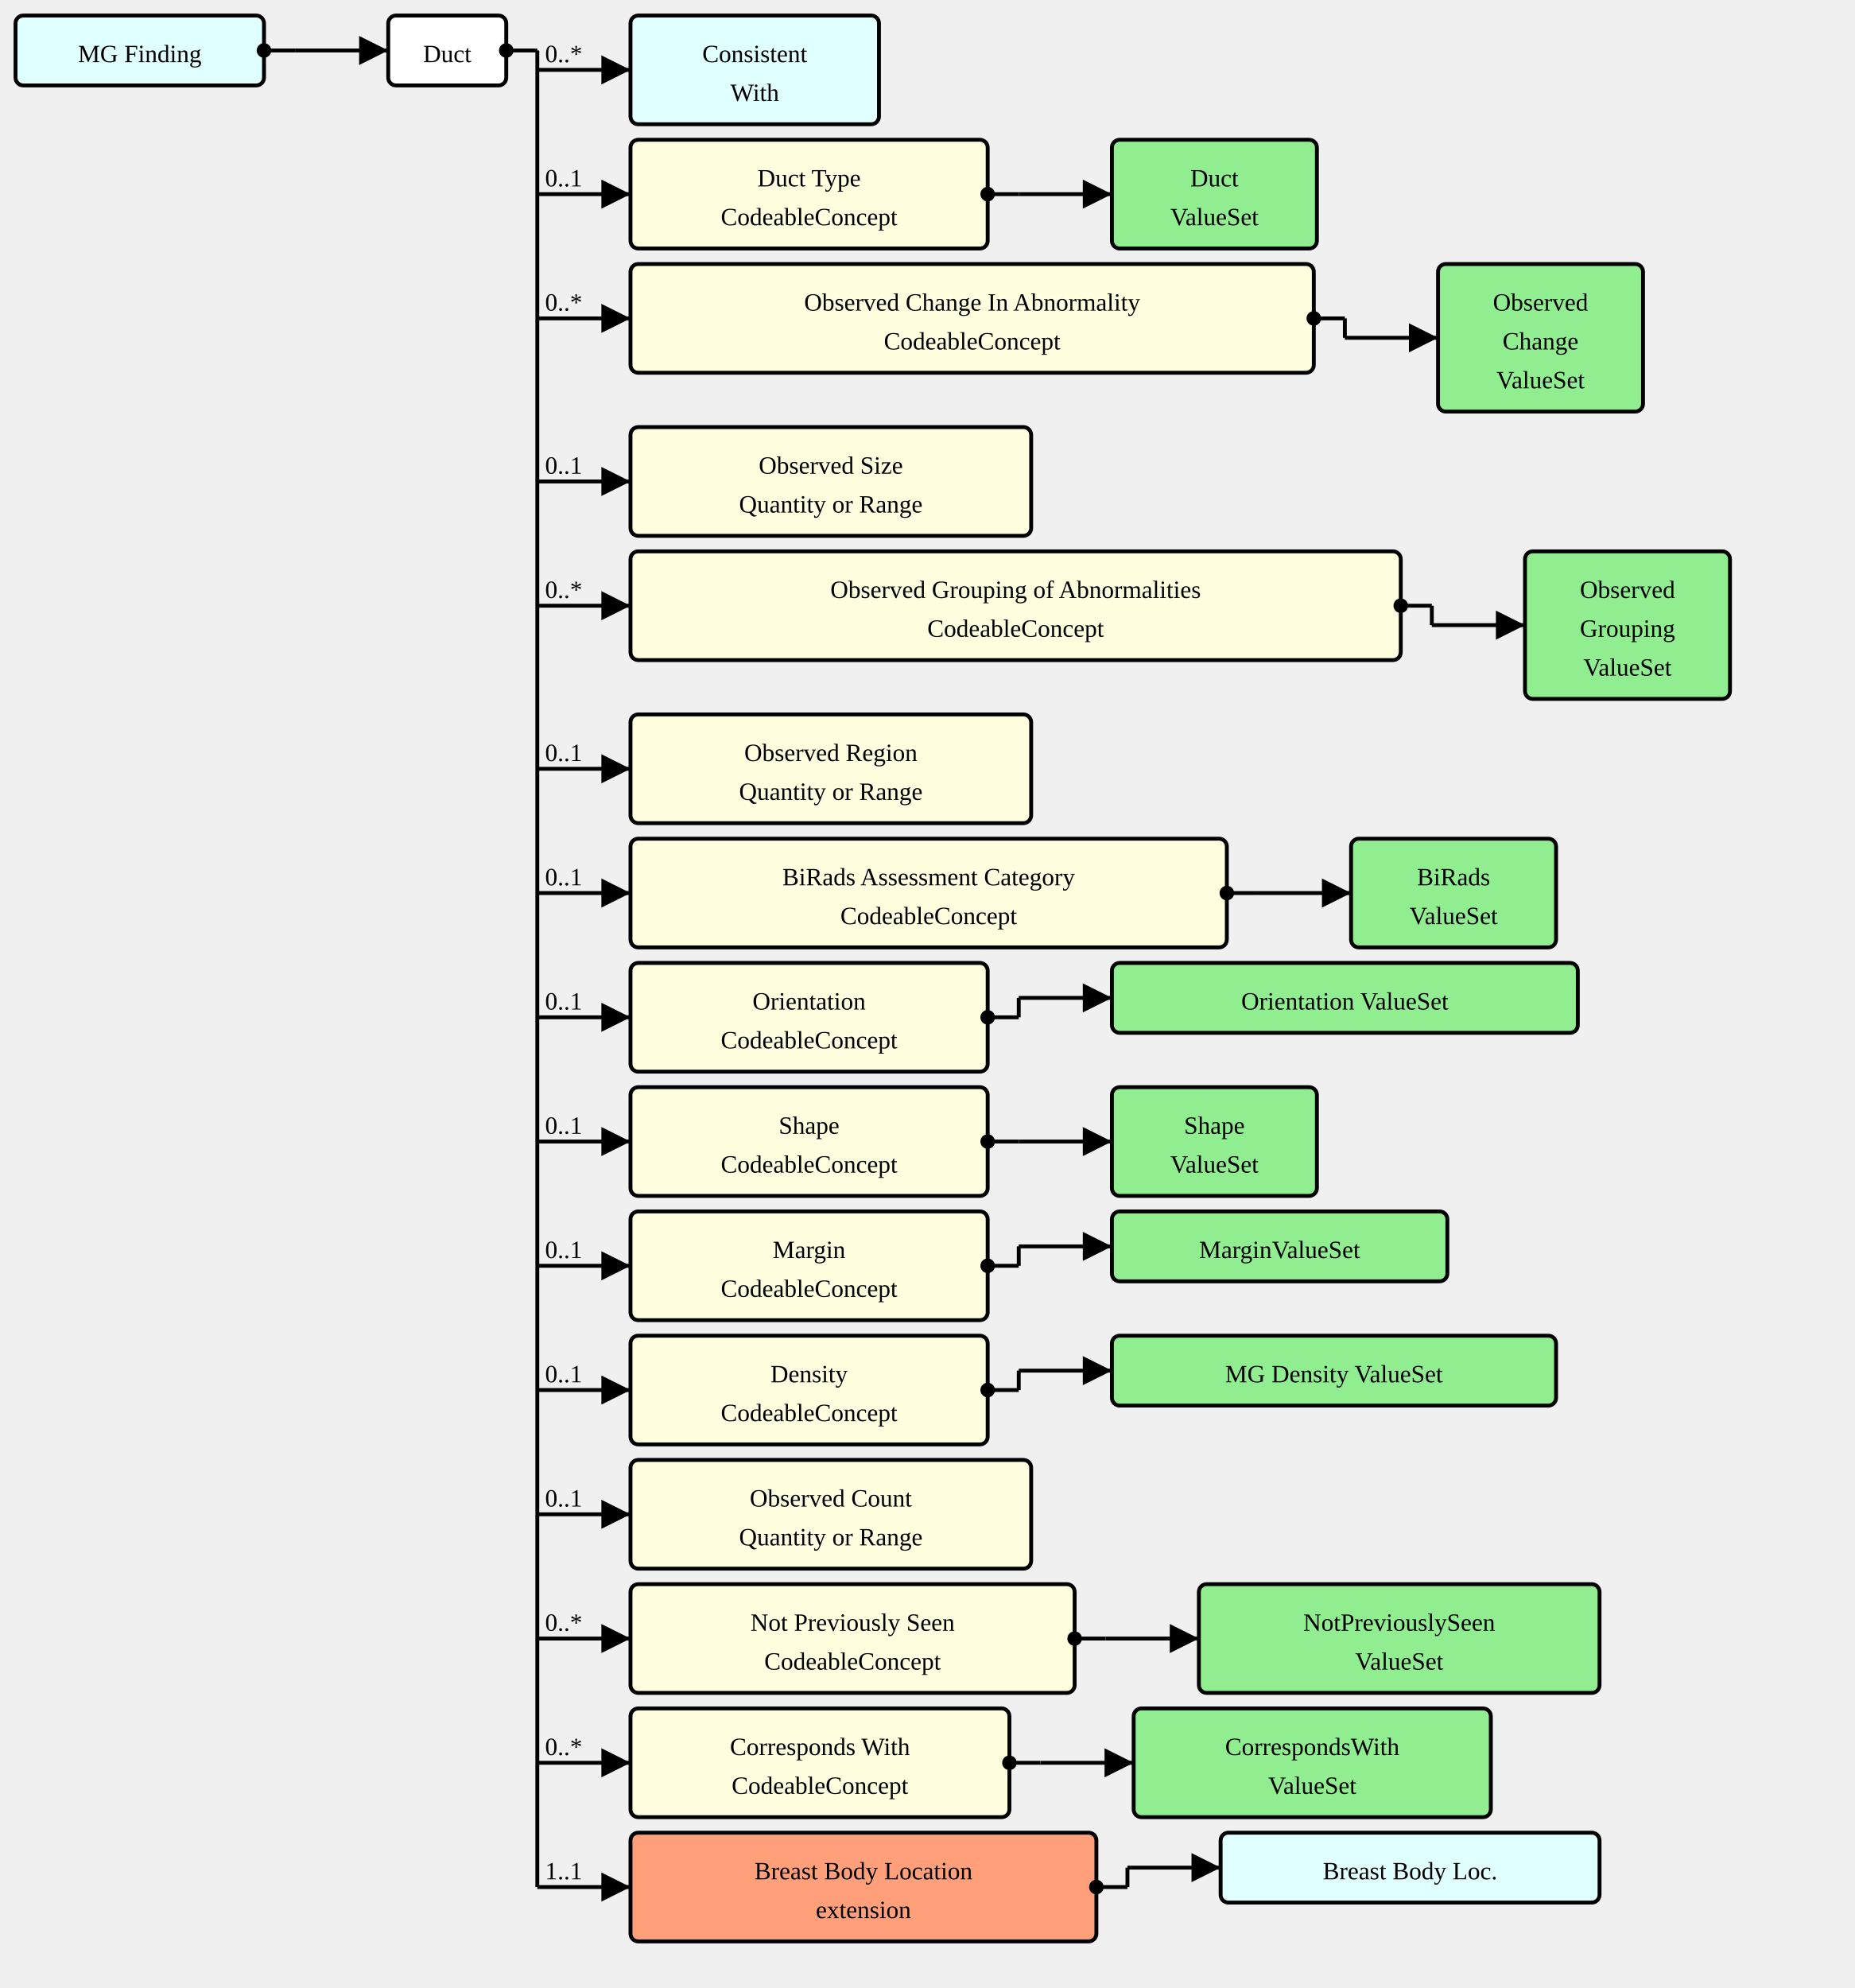
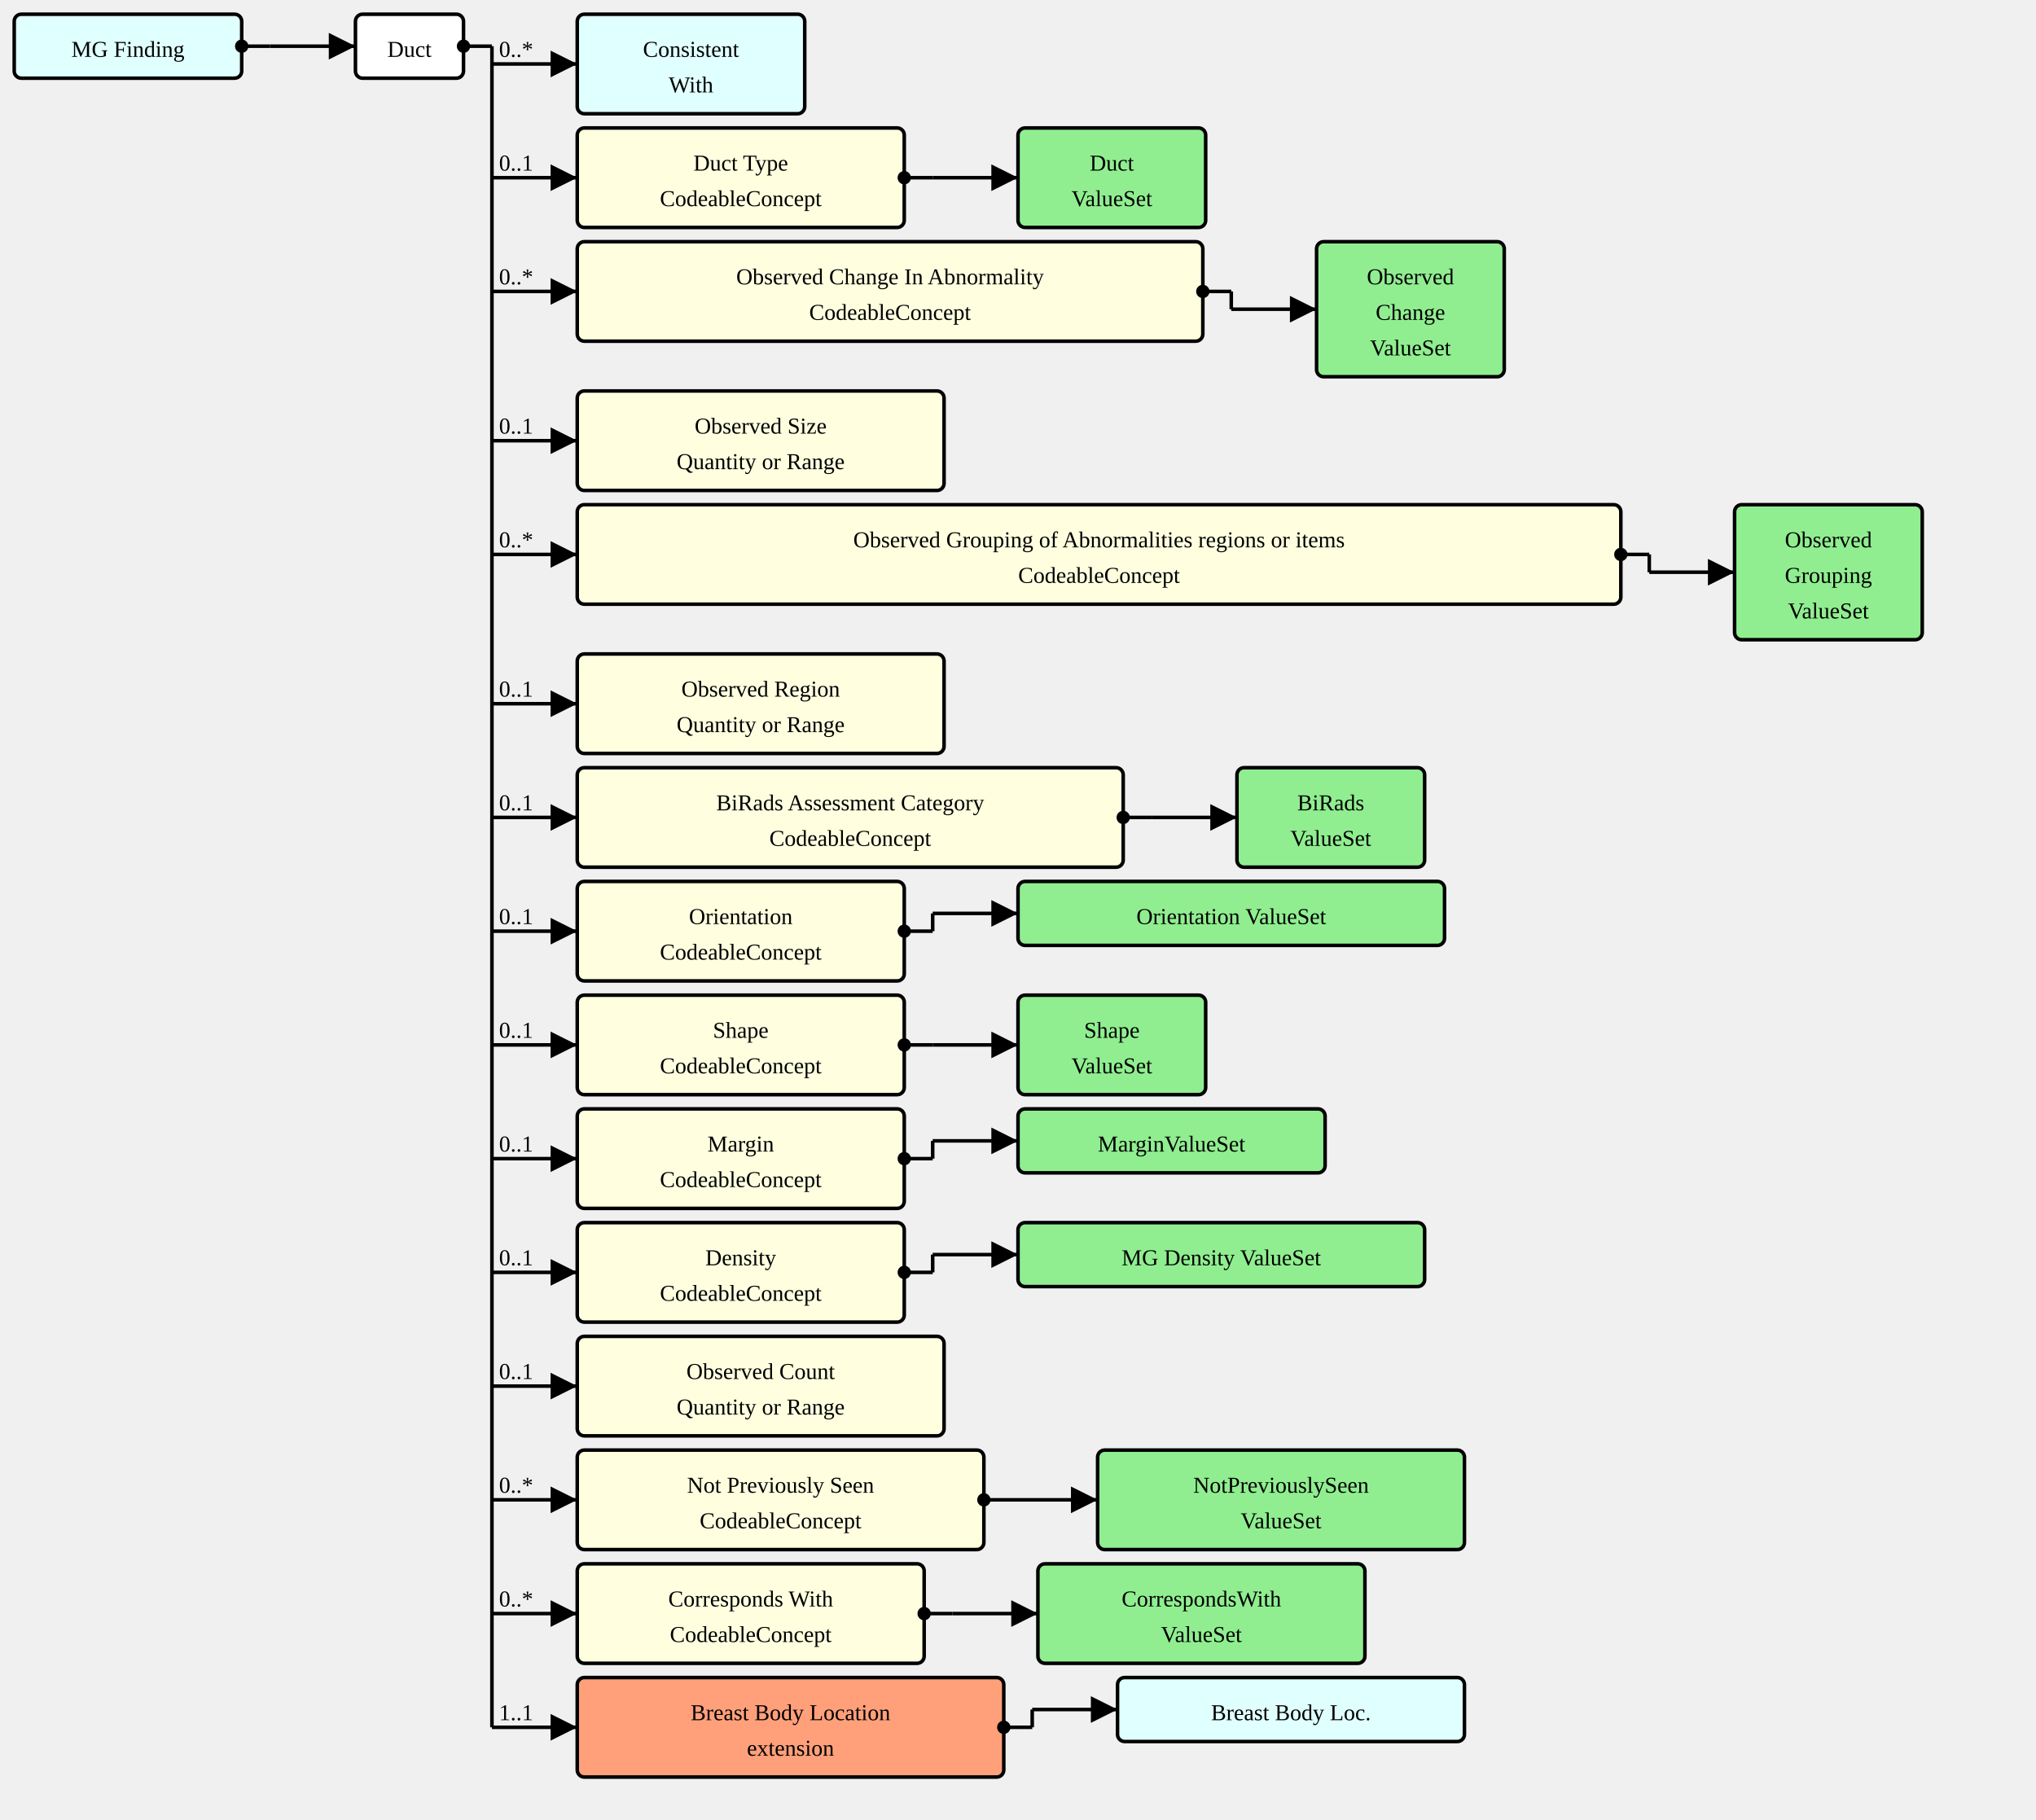
- <svg xmlns="http://www.w3.org/2000/svg" version="1.1" width="895.5" height="960">
+ <svg xmlns="http://www.w3.org/2000/svg" version="1.1" width="1074" height="960">
  <defs>
    <marker id="arrowStart" markerWidth="3.75" markerHeight="3.75" markerUnits="px" refX="1.875" refY="1.875">
      <circle fill="Black" stroke-width="0" cx="1.875" cy="1.875" r="1.875" />
    </marker>
    <marker id="arrowEnd" markerWidth="7.5" markerHeight="7.5" markerUnits="px" refX="7.5" refY="3.75">
      <polygon fill="Black" stroke-width="0" points="0 0 7.5 3.75 0 7.5" />
    </marker>
  </defs>
  <g>
    <g transform="translate(7.5 7.5)">
      <rect fill="LightCyan" stroke="Black" stroke-width="1.875" x="0" y="0" width="120" height="33.75" rx="3.75" ry="3.75" />
      <a href="./StructureDefinition-MGFinding.html" target="_top">
        <text x="60" y="22.5" text-anchor="middle">MG Finding</text>
      </a>
    </g>
    <line stroke="Black" stroke-width="1.875" marker-end="url(#arrowEnd)" x1="142.5" y1="24.375" x2="187.5" y2="24.375" />
    <text x="146.25" y="20.625" text-anchor="left" />
    <line stroke="Black" stroke-width="1.875" marker-start="url(#arrowStart)" x1="127.5" y1="24.375" x2="142.5" y2="24.375" />
    <line stroke="Black" stroke-width="1.875" x1="142.5" y1="24.375" x2="142.5" y2="24.375" />
  </g>
  <g>
    <g transform="translate(187.5 7.5)">
      <rect fill="White" stroke="Black" stroke-width="1.875" x="0" y="0" width="57" height="33.75" rx="3.75" ry="3.75" />
      <text x="28.5" y="22.5" text-anchor="middle">Duct</text>
    </g>
    <line stroke="Black" stroke-width="1.875" marker-end="url(#arrowEnd)" x1="259.5" y1="33.75" x2="304.5" y2="33.75" />
    <text x="263.25" y="30" text-anchor="left">0..*</text>
    <line stroke="Black" stroke-width="1.875" marker-end="url(#arrowEnd)" x1="259.5" y1="93.75" x2="304.5" y2="93.75" />
    <text x="263.25" y="90" text-anchor="left">0..1</text>
    <line stroke="Black" stroke-width="1.875" marker-end="url(#arrowEnd)" x1="259.5" y1="153.75" x2="304.5" y2="153.75" />
    <text x="263.25" y="150" text-anchor="left">0..*</text>
    <line stroke="Black" stroke-width="1.875" marker-end="url(#arrowEnd)" x1="259.5" y1="232.5" x2="304.5" y2="232.5" />
    <text x="263.25" y="228.75" text-anchor="left">0..1</text>
    <line stroke="Black" stroke-width="1.875" marker-end="url(#arrowEnd)" x1="259.5" y1="292.5" x2="304.5" y2="292.5" />
    <text x="263.25" y="288.75" text-anchor="left">0..*</text>
    <line stroke="Black" stroke-width="1.875" marker-end="url(#arrowEnd)" x1="259.5" y1="371.25" x2="304.5" y2="371.25" />
    <text x="263.25" y="367.5" text-anchor="left">0..1</text>
    <line stroke="Black" stroke-width="1.875" marker-end="url(#arrowEnd)" x1="259.5" y1="431.25" x2="304.5" y2="431.25" />
    <text x="263.25" y="427.5" text-anchor="left">0..1</text>
    <line stroke="Black" stroke-width="1.875" marker-end="url(#arrowEnd)" x1="259.5" y1="491.25" x2="304.5" y2="491.25" />
    <text x="263.25" y="487.5" text-anchor="left">0..1</text>
    <line stroke="Black" stroke-width="1.875" marker-end="url(#arrowEnd)" x1="259.5" y1="551.25" x2="304.5" y2="551.25" />
    <text x="263.25" y="547.5" text-anchor="left">0..1</text>
    <line stroke="Black" stroke-width="1.875" marker-end="url(#arrowEnd)" x1="259.5" y1="611.25" x2="304.5" y2="611.25" />
    <text x="263.25" y="607.5" text-anchor="left">0..1</text>
    <line stroke="Black" stroke-width="1.875" marker-end="url(#arrowEnd)" x1="259.5" y1="671.25" x2="304.5" y2="671.25" />
    <text x="263.25" y="667.5" text-anchor="left">0..1</text>
    <line stroke="Black" stroke-width="1.875" marker-end="url(#arrowEnd)" x1="259.5" y1="731.25" x2="304.5" y2="731.25" />
    <text x="263.25" y="727.5" text-anchor="left">0..1</text>
    <line stroke="Black" stroke-width="1.875" marker-end="url(#arrowEnd)" x1="259.5" y1="791.25" x2="304.5" y2="791.25" />
    <text x="263.25" y="787.5" text-anchor="left">0..*</text>
    <line stroke="Black" stroke-width="1.875" marker-end="url(#arrowEnd)" x1="259.5" y1="851.25" x2="304.5" y2="851.25" />
    <text x="263.25" y="847.5" text-anchor="left">0..*</text>
    <line stroke="Black" stroke-width="1.875" marker-end="url(#arrowEnd)" x1="259.5" y1="911.25" x2="304.5" y2="911.25" />
    <text x="263.25" y="907.5" text-anchor="left">1..1</text>
    <line stroke="Black" stroke-width="1.875" marker-start="url(#arrowStart)" x1="244.5" y1="24.375" x2="259.5" y2="24.375" />
    <line stroke="Black" stroke-width="1.875" x1="259.5" y1="24.375" x2="259.5" y2="911.25" />
  </g>
  <g>
    <g transform="translate(304.5 7.5)">
      <rect fill="LightCyan" stroke="Black" stroke-width="1.875" x="0" y="0" width="120" height="52.5" rx="3.75" ry="3.75" />
      <a href="./StructureDefinition-ConsistentWith.html" target="_top">
        <text x="60" y="22.5" text-anchor="middle">Consistent</text>
      </a>
      <a href="./StructureDefinition-ConsistentWith.html" target="_top">
        <text x="60" y="41.25" text-anchor="middle">With</text>
      </a>
    </g>
  </g>
  <g>
    <g transform="translate(304.5 67.5)">
      <a href="StructureDefinition-AbnormalityDuct-definitions.html#Observation.component:ductType" target="_top">
        <rect fill="LightYellow" stroke="Black" stroke-width="1.875" x="0" y="0" width="172.5" height="52.5" rx="3.75" ry="3.75" />
      </a>
      <a href="StructureDefinition-AbnormalityDuct-definitions.html#Observation.component:ductType" target="_top">
        <text x="86.25" y="22.5" text-anchor="middle">Duct Type</text>
      </a>
      <a href="StructureDefinition-AbnormalityDuct-definitions.html#Observation.component:ductType" target="_top">
        <text x="86.25" y="41.25" text-anchor="middle">CodeableConcept</text>
      </a>
    </g>
    <line stroke="Black" stroke-width="1.875" marker-end="url(#arrowEnd)" x1="492" y1="93.75" x2="537" y2="93.75" />
    <line stroke="Black" stroke-width="1.875" marker-start="url(#arrowStart)" x1="477" y1="93.75" x2="492" y2="93.75" />
    <line stroke="Black" stroke-width="1.875" x1="492" y1="93.75" x2="492" y2="93.75" />
  </g>
  <g>
    <g transform="translate(537 67.5)">
      <rect fill="LightGreen" stroke="Black" stroke-width="1.875" x="0" y="0" width="99" height="52.5" rx="3.75" ry="3.75" />
      <a href="./ValueSet-AbnormalityDuctTypeVS.html" target="_top">
        <text x="49.5" y="22.5" text-anchor="middle">Duct</text>
      </a>
      <a href="./ValueSet-AbnormalityDuctTypeVS.html" target="_top">
        <text x="49.5" y="41.25" text-anchor="middle">ValueSet</text>
      </a>
    </g>
  </g>
  <g>
    <g transform="translate(304.5 127.5)">
      <a href="StructureDefinition-AbnormalityDuct-definitions.html#Observation.component:observedChanges" target="_top">
        <rect fill="LightYellow" stroke="Black" stroke-width="1.875" x="0" y="0" width="330" height="52.5" rx="3.75" ry="3.75" />
      </a>
      <a href="StructureDefinition-AbnormalityDuct-definitions.html#Observation.component:observedChanges" target="_top">
        <text x="165" y="22.5" text-anchor="middle">Observed Change In Abnormality</text>
      </a>
      <a href="StructureDefinition-AbnormalityDuct-definitions.html#Observation.component:observedChanges" target="_top">
        <text x="165" y="41.25" text-anchor="middle">CodeableConcept</text>
      </a>
    </g>
    <line stroke="Black" stroke-width="1.875" marker-end="url(#arrowEnd)" x1="649.5" y1="163.125" x2="694.5" y2="163.125" />
    <line stroke="Black" stroke-width="1.875" marker-start="url(#arrowStart)" x1="634.5" y1="153.75" x2="649.5" y2="153.75" />
    <line stroke="Black" stroke-width="1.875" x1="649.5" y1="153.75" x2="649.5" y2="163.125" />
  </g>
  <g>
    <g transform="translate(694.5 127.5)">
      <rect fill="LightGreen" stroke="Black" stroke-width="1.875" x="0" y="0" width="99" height="71.25" rx="3.75" ry="3.75" />
      <a href="./ValueSet-ObservedChangesVS.html" target="_top">
        <text x="49.5" y="22.5" text-anchor="middle">Observed</text>
      </a>
      <a href="./ValueSet-ObservedChangesVS.html" target="_top">
        <text x="49.5" y="41.25" text-anchor="middle">Change</text>
      </a>
      <a href="./ValueSet-ObservedChangesVS.html" target="_top">
        <text x="49.5" y="60" text-anchor="middle">ValueSet</text>
      </a>
    </g>
  </g>
  <g>
    <g transform="translate(304.5 206.25)">
      <a href="StructureDefinition-AbnormalityDuct-definitions.html#Observation.component:observedSize" target="_top">
        <rect fill="LightYellow" stroke="Black" stroke-width="1.875" x="0" y="0" width="193.5" height="52.5" rx="3.75" ry="3.75" />
      </a>
      <a href="StructureDefinition-AbnormalityDuct-definitions.html#Observation.component:observedSize" target="_top">
        <text x="96.75" y="22.5" text-anchor="middle">Observed Size</text>
      </a>
      <a href="StructureDefinition-AbnormalityDuct-definitions.html#Observation.component:observedSize" target="_top">
        <text x="96.75" y="41.25" text-anchor="middle">Quantity or Range</text>
      </a>
    </g>
  </g>
  <g>
    <g transform="translate(304.5 266.25)">
      <a href="StructureDefinition-AbnormalityDuct-definitions.html#Observation.component:observedGrouping" target="_top">
-         <rect fill="LightYellow" stroke="Black" stroke-width="1.875" x="0" y="0" width="372" height="52.5" rx="3.75" ry="3.75" />
+         <rect fill="LightYellow" stroke="Black" stroke-width="1.875" x="0" y="0" width="550.5" height="52.5" rx="3.75" ry="3.75" />
      </a>
      <a href="StructureDefinition-AbnormalityDuct-definitions.html#Observation.component:observedGrouping" target="_top">
-         <text x="186" y="22.5" text-anchor="middle">Observed Grouping of Abnormalities</text>
+         <text x="275.25" y="22.5" text-anchor="middle">Observed Grouping of Abnormalities regions or items</text>
      </a>
      <a href="StructureDefinition-AbnormalityDuct-definitions.html#Observation.component:observedGrouping" target="_top">
-         <text x="186" y="41.25" text-anchor="middle">CodeableConcept</text>
-       </a>
-     </g>
-     <line stroke="Black" stroke-width="1.875" marker-end="url(#arrowEnd)" x1="691.5" y1="301.875" x2="736.5" y2="301.875" />
-     <line stroke="Black" stroke-width="1.875" marker-start="url(#arrowStart)" x1="676.5" y1="292.5" x2="691.5" y2="292.5" />
-     <line stroke="Black" stroke-width="1.875" x1="691.5" y1="292.5" x2="691.5" y2="301.875" />
-   </g>
-   <g>
-     <g transform="translate(736.5 266.25)">
+         <text x="275.25" y="41.25" text-anchor="middle">CodeableConcept</text>
+       </a>
+     </g>
+     <line stroke="Black" stroke-width="1.875" marker-end="url(#arrowEnd)" x1="870" y1="301.875" x2="915" y2="301.875" />
+     <line stroke="Black" stroke-width="1.875" marker-start="url(#arrowStart)" x1="855" y1="292.5" x2="870" y2="292.5" />
+     <line stroke="Black" stroke-width="1.875" x1="870" y1="292.5" x2="870" y2="301.875" />
+   </g>
+   <g>
+     <g transform="translate(915 266.25)">
      <rect fill="LightGreen" stroke="Black" stroke-width="1.875" x="0" y="0" width="99" height="71.25" rx="3.75" ry="3.75" />
      <a href="./ValueSet-ObservedGroupingVS.html" target="_top">
        <text x="49.5" y="22.5" text-anchor="middle">Observed</text>
      </a>
      <a href="./ValueSet-ObservedGroupingVS.html" target="_top">
        <text x="49.5" y="41.25" text-anchor="middle">Grouping</text>
      </a>
      <a href="./ValueSet-ObservedGroupingVS.html" target="_top">
        <text x="49.5" y="60" text-anchor="middle">ValueSet</text>
      </a>
    </g>
  </g>
  <g>
    <g transform="translate(304.5 345)">
      <a href="StructureDefinition-AbnormalityDuct-definitions.html#Observation.component:observedRegion" target="_top">
        <rect fill="LightYellow" stroke="Black" stroke-width="1.875" x="0" y="0" width="193.5" height="52.5" rx="3.75" ry="3.75" />
      </a>
      <a href="StructureDefinition-AbnormalityDuct-definitions.html#Observation.component:observedRegion" target="_top">
        <text x="96.75" y="22.5" text-anchor="middle">Observed Region</text>
      </a>
      <a href="StructureDefinition-AbnormalityDuct-definitions.html#Observation.component:observedRegion" target="_top">
        <text x="96.75" y="41.25" text-anchor="middle">Quantity or Range</text>
      </a>
    </g>
  </g>
  <g>
    <g transform="translate(304.5 405)">
      <a href="StructureDefinition-AbnormalityDuct-definitions.html#Observation.component:biRadsAssessmentCategory" target="_top">
        <rect fill="LightYellow" stroke="Black" stroke-width="1.875" x="0" y="0" width="288" height="52.5" rx="3.75" ry="3.75" />
      </a>
      <a href="StructureDefinition-AbnormalityDuct-definitions.html#Observation.component:biRadsAssessmentCategory" target="_top">
        <text x="144" y="22.5" text-anchor="middle">BiRads Assessment Category</text>
      </a>
      <a href="StructureDefinition-AbnormalityDuct-definitions.html#Observation.component:biRadsAssessmentCategory" target="_top">
        <text x="144" y="41.25" text-anchor="middle">CodeableConcept</text>
      </a>
    </g>
    <line stroke="Black" stroke-width="1.875" marker-end="url(#arrowEnd)" x1="607.5" y1="431.25" x2="652.5" y2="431.25" />
    <line stroke="Black" stroke-width="1.875" marker-start="url(#arrowStart)" x1="592.5" y1="431.25" x2="607.5" y2="431.25" />
    <line stroke="Black" stroke-width="1.875" x1="607.5" y1="431.25" x2="607.5" y2="431.25" />
  </g>
  <g>
    <g transform="translate(652.5 405)">
      <rect fill="LightGreen" stroke="Black" stroke-width="1.875" x="0" y="0" width="99" height="52.5" rx="3.75" ry="3.75" />
      <a href="./ValueSet-BiRadsAssessmentCategoriesVS.html" target="_top">
        <text x="49.5" y="22.5" text-anchor="middle">BiRads</text>
      </a>
      <a href="./ValueSet-BiRadsAssessmentCategoriesVS.html" target="_top">
        <text x="49.5" y="41.25" text-anchor="middle">ValueSet</text>
      </a>
    </g>
  </g>
  <g>
    <g transform="translate(304.5 465)">
      <a href="StructureDefinition-AbnormalityDuct-definitions.html#Observation.component:orientation" target="_top">
        <rect fill="LightYellow" stroke="Black" stroke-width="1.875" x="0" y="0" width="172.5" height="52.5" rx="3.75" ry="3.75" />
      </a>
      <a href="StructureDefinition-AbnormalityDuct-definitions.html#Observation.component:orientation" target="_top">
        <text x="86.25" y="22.5" text-anchor="middle">Orientation</text>
      </a>
      <a href="StructureDefinition-AbnormalityDuct-definitions.html#Observation.component:orientation" target="_top">
        <text x="86.25" y="41.25" text-anchor="middle">CodeableConcept</text>
      </a>
    </g>
    <line stroke="Black" stroke-width="1.875" marker-end="url(#arrowEnd)" x1="492" y1="481.875" x2="537" y2="481.875" />
    <line stroke="Black" stroke-width="1.875" marker-start="url(#arrowStart)" x1="477" y1="491.25" x2="492" y2="491.25" />
    <line stroke="Black" stroke-width="1.875" x1="492" y1="481.875" x2="492" y2="491.25" />
  </g>
  <g>
    <g transform="translate(537 465)">
      <rect fill="LightGreen" stroke="Black" stroke-width="1.875" x="0" y="0" width="225" height="33.75" rx="3.75" ry="3.75" />
      <a href="./ValueSet-OrientationVS.html" target="_top">
        <text x="112.5" y="22.5" text-anchor="middle">Orientation ValueSet</text>
      </a>
    </g>
  </g>
  <g>
    <g transform="translate(304.5 525)">
      <a href="StructureDefinition-AbnormalityDuct-definitions.html#Observation.component:shape" target="_top">
        <rect fill="LightYellow" stroke="Black" stroke-width="1.875" x="0" y="0" width="172.5" height="52.5" rx="3.75" ry="3.75" />
      </a>
      <a href="StructureDefinition-AbnormalityDuct-definitions.html#Observation.component:shape" target="_top">
        <text x="86.25" y="22.5" text-anchor="middle">Shape</text>
      </a>
      <a href="StructureDefinition-AbnormalityDuct-definitions.html#Observation.component:shape" target="_top">
        <text x="86.25" y="41.25" text-anchor="middle">CodeableConcept</text>
      </a>
    </g>
    <line stroke="Black" stroke-width="1.875" marker-end="url(#arrowEnd)" x1="492" y1="551.25" x2="537" y2="551.25" />
    <line stroke="Black" stroke-width="1.875" marker-start="url(#arrowStart)" x1="477" y1="551.25" x2="492" y2="551.25" />
    <line stroke="Black" stroke-width="1.875" x1="492" y1="551.25" x2="492" y2="551.25" />
  </g>
  <g>
    <g transform="translate(537 525)">
      <rect fill="LightGreen" stroke="Black" stroke-width="1.875" x="0" y="0" width="99" height="52.5" rx="3.75" ry="3.75" />
      <a href="./ValueSet-ShapeVS.html" target="_top">
        <text x="49.5" y="22.5" text-anchor="middle">Shape</text>
      </a>
      <a href="./ValueSet-ShapeVS.html" target="_top">
        <text x="49.5" y="41.25" text-anchor="middle">ValueSet</text>
      </a>
    </g>
  </g>
  <g>
    <g transform="translate(304.5 585)">
      <a href="StructureDefinition-AbnormalityDuct-definitions.html#Observation.component:margin" target="_top">
        <rect fill="LightYellow" stroke="Black" stroke-width="1.875" x="0" y="0" width="172.5" height="52.5" rx="3.75" ry="3.75" />
      </a>
      <a href="StructureDefinition-AbnormalityDuct-definitions.html#Observation.component:margin" target="_top">
        <text x="86.25" y="22.5" text-anchor="middle">Margin</text>
      </a>
      <a href="StructureDefinition-AbnormalityDuct-definitions.html#Observation.component:margin" target="_top">
        <text x="86.25" y="41.25" text-anchor="middle">CodeableConcept</text>
      </a>
    </g>
    <line stroke="Black" stroke-width="1.875" marker-end="url(#arrowEnd)" x1="492" y1="601.875" x2="537" y2="601.875" />
    <line stroke="Black" stroke-width="1.875" marker-start="url(#arrowStart)" x1="477" y1="611.25" x2="492" y2="611.25" />
    <line stroke="Black" stroke-width="1.875" x1="492" y1="601.875" x2="492" y2="611.25" />
  </g>
  <g>
    <g transform="translate(537 585)">
      <rect fill="LightGreen" stroke="Black" stroke-width="1.875" x="0" y="0" width="162" height="33.75" rx="3.75" ry="3.75" />
      <a href="./ValueSet-MarginVS.html" target="_top">
        <text x="81" y="22.5" text-anchor="middle">MarginValueSet</text>
      </a>
    </g>
  </g>
  <g>
    <g transform="translate(304.5 645)">
      <a href="StructureDefinition-AbnormalityDuct-definitions.html#Observation.component:mgDensity" target="_top">
        <rect fill="LightYellow" stroke="Black" stroke-width="1.875" x="0" y="0" width="172.5" height="52.5" rx="3.75" ry="3.75" />
      </a>
      <a href="StructureDefinition-AbnormalityDuct-definitions.html#Observation.component:mgDensity" target="_top">
        <text x="86.25" y="22.5" text-anchor="middle">Density</text>
      </a>
      <a href="StructureDefinition-AbnormalityDuct-definitions.html#Observation.component:mgDensity" target="_top">
        <text x="86.25" y="41.25" text-anchor="middle">CodeableConcept</text>
      </a>
    </g>
    <line stroke="Black" stroke-width="1.875" marker-end="url(#arrowEnd)" x1="492" y1="661.875" x2="537" y2="661.875" />
    <line stroke="Black" stroke-width="1.875" marker-start="url(#arrowStart)" x1="477" y1="671.25" x2="492" y2="671.25" />
    <line stroke="Black" stroke-width="1.875" x1="492" y1="661.875" x2="492" y2="671.25" />
  </g>
  <g>
    <g transform="translate(537 645)">
      <rect fill="LightGreen" stroke="Black" stroke-width="1.875" x="0" y="0" width="214.5" height="33.75" rx="3.75" ry="3.75" />
      <a href="./ValueSet-MGDensityVS.html" target="_top">
        <text x="107.25" y="22.5" text-anchor="middle">MG Density ValueSet</text>
      </a>
    </g>
  </g>
  <g>
    <g transform="translate(304.5 705)">
      <a href="StructureDefinition-AbnormalityDuct-definitions.html#Observation.component:observedCount" target="_top">
        <rect fill="LightYellow" stroke="Black" stroke-width="1.875" x="0" y="0" width="193.5" height="52.5" rx="3.75" ry="3.75" />
      </a>
      <a href="StructureDefinition-AbnormalityDuct-definitions.html#Observation.component:observedCount" target="_top">
        <text x="96.75" y="22.5" text-anchor="middle">Observed Count</text>
      </a>
      <a href="StructureDefinition-AbnormalityDuct-definitions.html#Observation.component:observedCount" target="_top">
        <text x="96.75" y="41.25" text-anchor="middle">Quantity or Range</text>
      </a>
    </g>
  </g>
  <g>
    <g transform="translate(304.5 765)">
      <a href="StructureDefinition-AbnormalityDuct-definitions.html#Observation.component:notPreviouslySeen" target="_top">
        <rect fill="LightYellow" stroke="Black" stroke-width="1.875" x="0" y="0" width="214.5" height="52.5" rx="3.75" ry="3.75" />
      </a>
      <a href="StructureDefinition-AbnormalityDuct-definitions.html#Observation.component:notPreviouslySeen" target="_top">
        <text x="107.25" y="22.5" text-anchor="middle">Not Previously Seen</text>
      </a>
      <a href="StructureDefinition-AbnormalityDuct-definitions.html#Observation.component:notPreviouslySeen" target="_top">
        <text x="107.25" y="41.25" text-anchor="middle">CodeableConcept</text>
      </a>
    </g>
    <line stroke="Black" stroke-width="1.875" marker-end="url(#arrowEnd)" x1="534" y1="791.25" x2="579" y2="791.25" />
    <line stroke="Black" stroke-width="1.875" marker-start="url(#arrowStart)" x1="519" y1="791.25" x2="534" y2="791.25" />
    <line stroke="Black" stroke-width="1.875" x1="534" y1="791.25" x2="534" y2="791.25" />
  </g>
  <g>
    <g transform="translate(579 765)">
      <rect fill="LightGreen" stroke="Black" stroke-width="1.875" x="0" y="0" width="193.5" height="52.5" rx="3.75" ry="3.75" />
      <a href="./ValueSet-NotPreviouslySeenVS.html" target="_top">
        <text x="96.75" y="22.5" text-anchor="middle">NotPreviouslySeen</text>
      </a>
      <a href="./ValueSet-NotPreviouslySeenVS.html" target="_top">
        <text x="96.75" y="41.25" text-anchor="middle">ValueSet</text>
      </a>
    </g>
  </g>
  <g>
    <g transform="translate(304.5 825)">
      <a href="StructureDefinition-AbnormalityDuct-definitions.html#Observation.component:correspondsWith" target="_top">
        <rect fill="LightYellow" stroke="Black" stroke-width="1.875" x="0" y="0" width="183" height="52.5" rx="3.75" ry="3.75" />
      </a>
      <a href="StructureDefinition-AbnormalityDuct-definitions.html#Observation.component:correspondsWith" target="_top">
        <text x="91.5" y="22.5" text-anchor="middle">Corresponds With</text>
      </a>
      <a href="StructureDefinition-AbnormalityDuct-definitions.html#Observation.component:correspondsWith" target="_top">
        <text x="91.5" y="41.25" text-anchor="middle">CodeableConcept</text>
      </a>
    </g>
    <line stroke="Black" stroke-width="1.875" marker-end="url(#arrowEnd)" x1="502.5" y1="851.25" x2="547.5" y2="851.25" />
    <line stroke="Black" stroke-width="1.875" marker-start="url(#arrowStart)" x1="487.5" y1="851.25" x2="502.5" y2="851.25" />
    <line stroke="Black" stroke-width="1.875" x1="502.5" y1="851.25" x2="502.5" y2="851.25" />
  </g>
  <g>
    <g transform="translate(547.5 825)">
      <rect fill="LightGreen" stroke="Black" stroke-width="1.875" x="0" y="0" width="172.5" height="52.5" rx="3.75" ry="3.75" />
      <a href="./ValueSet-CorrespondsWithVS.html" target="_top">
        <text x="86.25" y="22.5" text-anchor="middle">CorrespondsWith</text>
      </a>
      <a href="./ValueSet-CorrespondsWithVS.html" target="_top">
        <text x="86.25" y="41.25" text-anchor="middle">ValueSet</text>
      </a>
    </g>
  </g>
  <g>
    <g transform="translate(304.5 885)">
      <a href="StructureDefinition-AbnormalityDuct-definitions.html#Observation.bodySite.extension:breastBodyLocation" target="_top">
        <rect fill="LightSalmon" stroke="Black" stroke-width="1.875" x="0" y="0" width="225" height="52.5" rx="3.75" ry="3.75" />
      </a>
      <a href="StructureDefinition-AbnormalityDuct-definitions.html#Observation.bodySite.extension:breastBodyLocation" target="_top">
        <text x="112.5" y="22.5" text-anchor="middle">Breast Body Location</text>
      </a>
      <a href="StructureDefinition-AbnormalityDuct-definitions.html#Observation.bodySite.extension:breastBodyLocation" target="_top">
        <text x="112.5" y="41.25" text-anchor="middle">extension</text>
      </a>
    </g>
    <line stroke="Black" stroke-width="1.875" marker-end="url(#arrowEnd)" x1="544.5" y1="901.875" x2="589.5" y2="901.875" />
    <line stroke="Black" stroke-width="1.875" marker-start="url(#arrowStart)" x1="529.5" y1="911.25" x2="544.5" y2="911.25" />
    <line stroke="Black" stroke-width="1.875" x1="544.5" y1="901.875" x2="544.5" y2="911.25" />
  </g>
  <g>
    <g transform="translate(589.5 885)">
      <rect fill="LightCyan" stroke="Black" stroke-width="1.875" x="0" y="0" width="183" height="33.75" rx="3.75" ry="3.75" />
      <a href="./StructureDefinition-BreastBodyLocationExtension.html" target="_top">
        <text x="91.5" y="22.5" text-anchor="middle">Breast Body Loc.</text>
      </a>
    </g>
  </g>
</svg>
